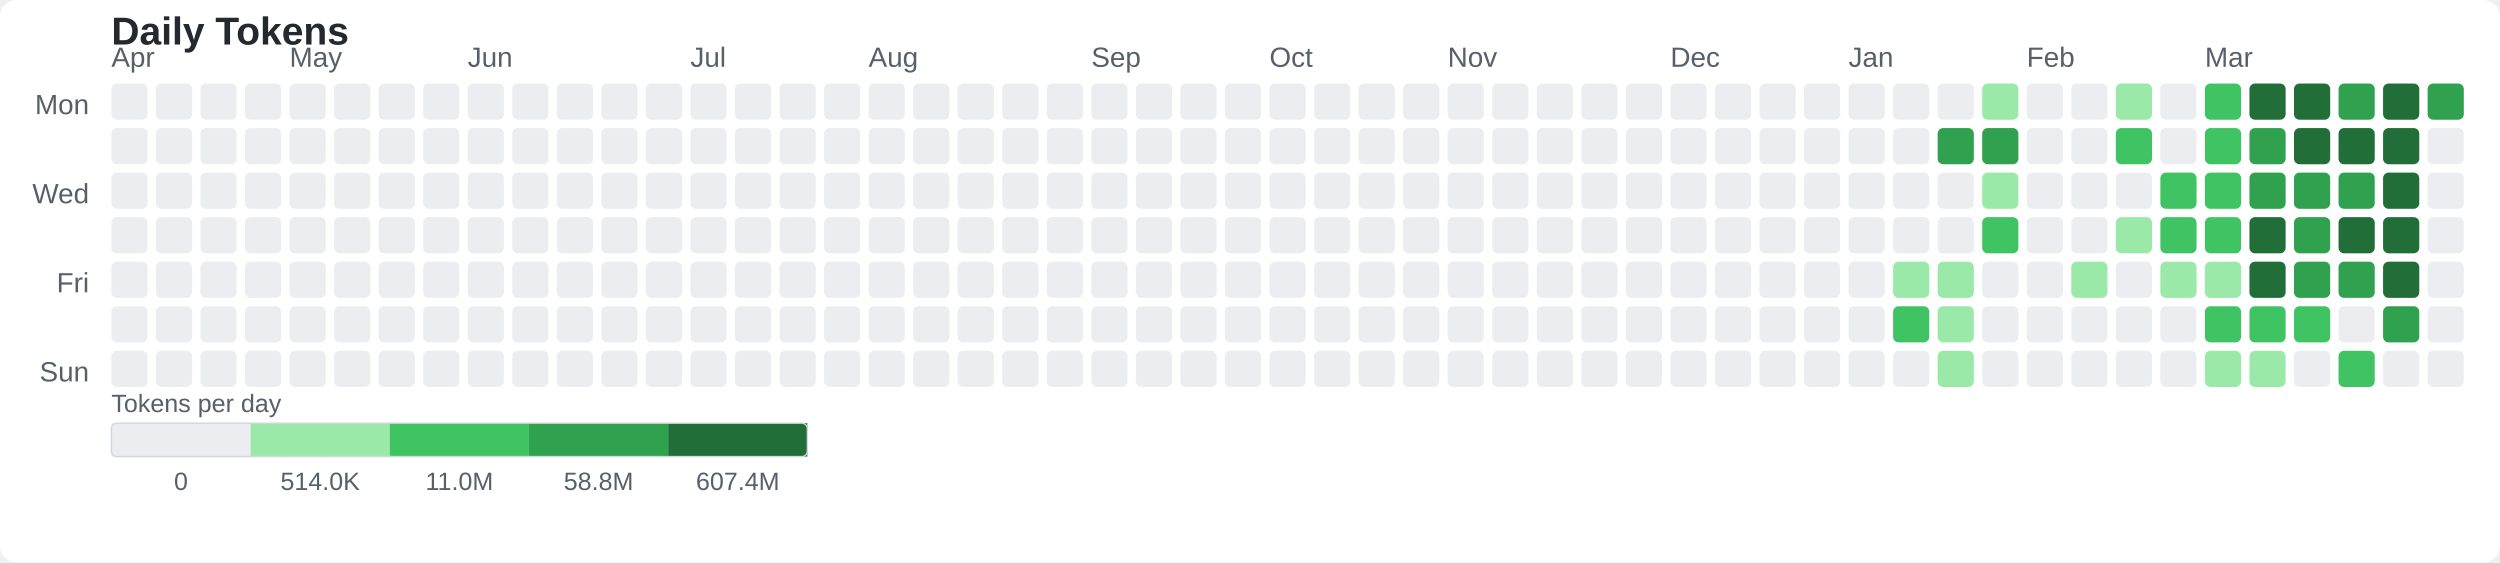
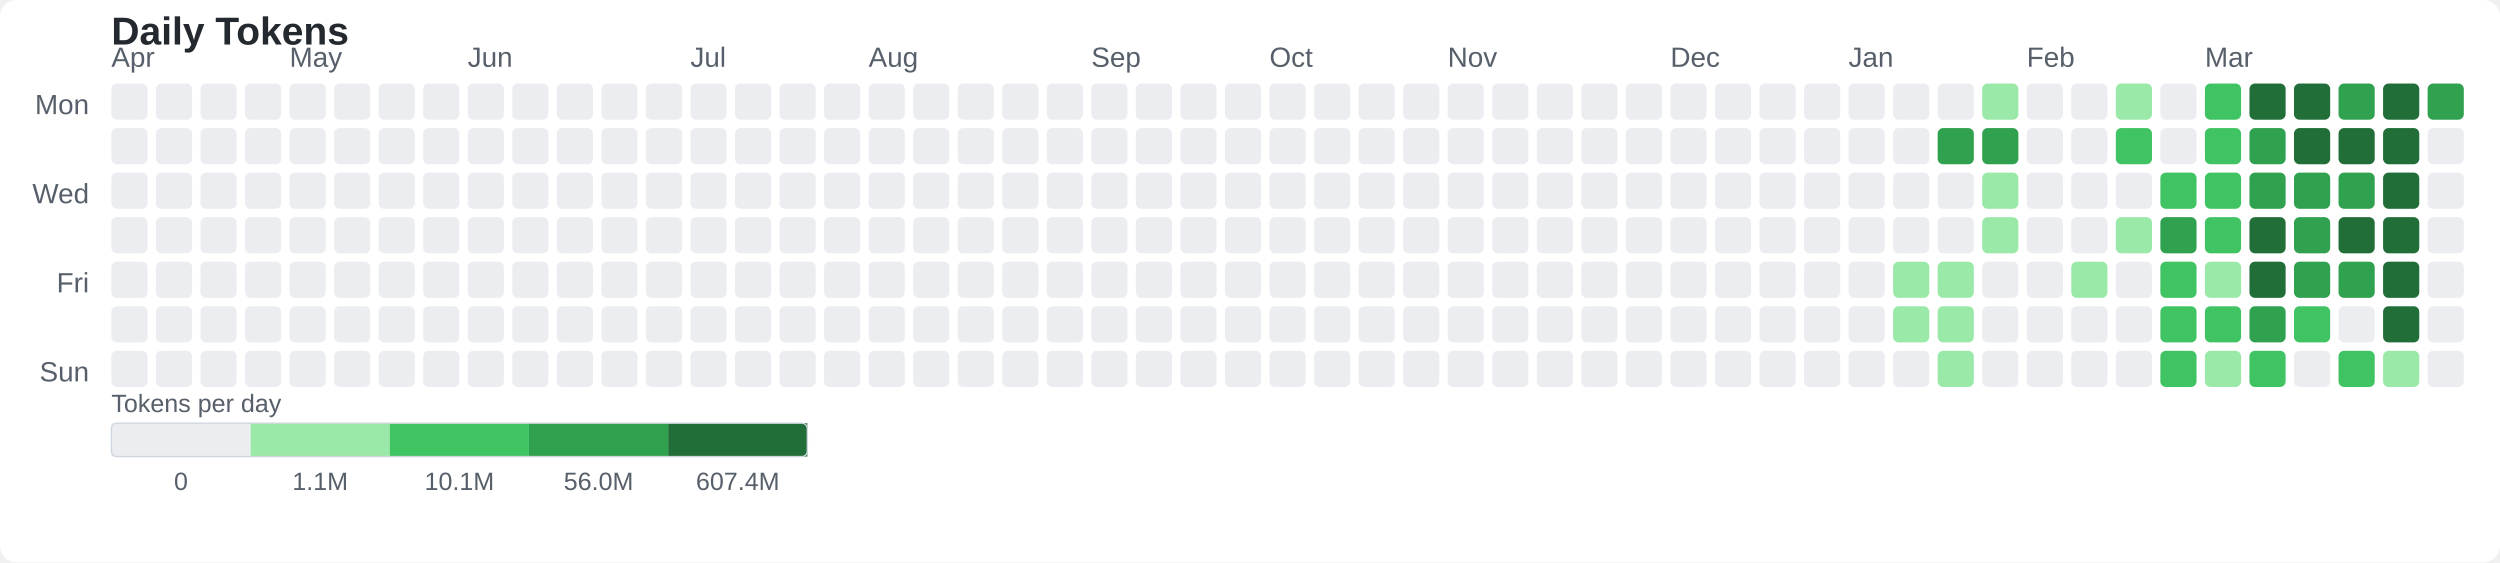
<svg xmlns="http://www.w3.org/2000/svg" width="898" height="202" viewBox="0 0 898 202">
  <rect width="898" height="202" fill="#ffffff" rx="6" />
  <text x="40" y="16" font-family="Arial, sans-serif" font-size="14" fill="#24292f" font-weight="bold">Daily Tokens</text>
  <text x="32" y="41" font-family="Arial, sans-serif" font-size="10" fill="#57606a" text-anchor="end">Mon</text>
  <text x="32" y="73" font-family="Arial, sans-serif" font-size="10" fill="#57606a" text-anchor="end">Wed</text>
  <text x="32" y="105" font-family="Arial, sans-serif" font-size="10" fill="#57606a" text-anchor="end">Fri</text>
  <text x="32" y="137" font-family="Arial, sans-serif" font-size="10" fill="#57606a" text-anchor="end">Sun</text>
  <text x="40" y="24" font-family="Arial, sans-serif" font-size="10" fill="#57606a">Apr</text>
  <text x="104" y="24" font-family="Arial, sans-serif" font-size="10" fill="#57606a">May</text>
  <text x="168" y="24" font-family="Arial, sans-serif" font-size="10" fill="#57606a">Jun</text>
  <text x="248" y="24" font-family="Arial, sans-serif" font-size="10" fill="#57606a">Jul</text>
  <text x="312" y="24" font-family="Arial, sans-serif" font-size="10" fill="#57606a">Aug</text>
  <text x="392" y="24" font-family="Arial, sans-serif" font-size="10" fill="#57606a">Sep</text>
  <text x="456" y="24" font-family="Arial, sans-serif" font-size="10" fill="#57606a">Oct</text>
  <text x="520" y="24" font-family="Arial, sans-serif" font-size="10" fill="#57606a">Nov</text>
  <text x="600" y="24" font-family="Arial, sans-serif" font-size="10" fill="#57606a">Dec</text>
  <text x="664" y="24" font-family="Arial, sans-serif" font-size="10" fill="#57606a">Jan</text>
  <text x="728" y="24" font-family="Arial, sans-serif" font-size="10" fill="#57606a">Feb</text>
  <text x="792" y="24" font-family="Arial, sans-serif" font-size="10" fill="#57606a">Mar</text>
  <rect x="40" y="30" width="13" height="13" rx="2" ry="2" fill="#ebedf0">
    </rect>
  <rect x="40" y="46" width="13" height="13" rx="2" ry="2" fill="#ebedf0">
    </rect>
  <rect x="40" y="62" width="13" height="13" rx="2" ry="2" fill="#ebedf0">
    </rect>
  <rect x="40" y="78" width="13" height="13" rx="2" ry="2" fill="#ebedf0">
    </rect>
  <rect x="40" y="94" width="13" height="13" rx="2" ry="2" fill="#ebedf0">
    </rect>
  <rect x="40" y="110" width="13" height="13" rx="2" ry="2" fill="#ebedf0">
    </rect>
  <rect x="40" y="126" width="13" height="13" rx="2" ry="2" fill="#ebedf0">
    </rect>
  <rect x="56" y="30" width="13" height="13" rx="2" ry="2" fill="#ebedf0">
    </rect>
  <rect x="56" y="46" width="13" height="13" rx="2" ry="2" fill="#ebedf0">
    </rect>
  <rect x="56" y="62" width="13" height="13" rx="2" ry="2" fill="#ebedf0">
    </rect>
  <rect x="56" y="78" width="13" height="13" rx="2" ry="2" fill="#ebedf0">
    </rect>
  <rect x="56" y="94" width="13" height="13" rx="2" ry="2" fill="#ebedf0">
    </rect>
  <rect x="56" y="110" width="13" height="13" rx="2" ry="2" fill="#ebedf0">
    </rect>
  <rect x="56" y="126" width="13" height="13" rx="2" ry="2" fill="#ebedf0">
    </rect>
  <rect x="72" y="30" width="13" height="13" rx="2" ry="2" fill="#ebedf0">
    </rect>
  <rect x="72" y="46" width="13" height="13" rx="2" ry="2" fill="#ebedf0">
    </rect>
  <rect x="72" y="62" width="13" height="13" rx="2" ry="2" fill="#ebedf0">
    </rect>
  <rect x="72" y="78" width="13" height="13" rx="2" ry="2" fill="#ebedf0">
    </rect>
  <rect x="72" y="94" width="13" height="13" rx="2" ry="2" fill="#ebedf0">
    </rect>
  <rect x="72" y="110" width="13" height="13" rx="2" ry="2" fill="#ebedf0">
    </rect>
  <rect x="72" y="126" width="13" height="13" rx="2" ry="2" fill="#ebedf0">
    </rect>
  <rect x="88" y="30" width="13" height="13" rx="2" ry="2" fill="#ebedf0">
    </rect>
  <rect x="88" y="46" width="13" height="13" rx="2" ry="2" fill="#ebedf0">
    </rect>
  <rect x="88" y="62" width="13" height="13" rx="2" ry="2" fill="#ebedf0">
    </rect>
  <rect x="88" y="78" width="13" height="13" rx="2" ry="2" fill="#ebedf0">
    </rect>
  <rect x="88" y="94" width="13" height="13" rx="2" ry="2" fill="#ebedf0">
    </rect>
  <rect x="88" y="110" width="13" height="13" rx="2" ry="2" fill="#ebedf0">
    </rect>
  <rect x="88" y="126" width="13" height="13" rx="2" ry="2" fill="#ebedf0">
    </rect>
  <rect x="104" y="30" width="13" height="13" rx="2" ry="2" fill="#ebedf0">
    </rect>
  <rect x="104" y="46" width="13" height="13" rx="2" ry="2" fill="#ebedf0">
    </rect>
  <rect x="104" y="62" width="13" height="13" rx="2" ry="2" fill="#ebedf0">
    </rect>
  <rect x="104" y="78" width="13" height="13" rx="2" ry="2" fill="#ebedf0">
    </rect>
  <rect x="104" y="94" width="13" height="13" rx="2" ry="2" fill="#ebedf0">
    </rect>
  <rect x="104" y="110" width="13" height="13" rx="2" ry="2" fill="#ebedf0">
    </rect>
  <rect x="104" y="126" width="13" height="13" rx="2" ry="2" fill="#ebedf0">
    </rect>
  <rect x="120" y="30" width="13" height="13" rx="2" ry="2" fill="#ebedf0">
    </rect>
  <rect x="120" y="46" width="13" height="13" rx="2" ry="2" fill="#ebedf0">
    </rect>
  <rect x="120" y="62" width="13" height="13" rx="2" ry="2" fill="#ebedf0">
    </rect>
  <rect x="120" y="78" width="13" height="13" rx="2" ry="2" fill="#ebedf0">
    </rect>
  <rect x="120" y="94" width="13" height="13" rx="2" ry="2" fill="#ebedf0">
    </rect>
  <rect x="120" y="110" width="13" height="13" rx="2" ry="2" fill="#ebedf0">
    </rect>
  <rect x="120" y="126" width="13" height="13" rx="2" ry="2" fill="#ebedf0">
    </rect>
  <rect x="136" y="30" width="13" height="13" rx="2" ry="2" fill="#ebedf0">
    </rect>
  <rect x="136" y="46" width="13" height="13" rx="2" ry="2" fill="#ebedf0">
    </rect>
  <rect x="136" y="62" width="13" height="13" rx="2" ry="2" fill="#ebedf0">
    </rect>
  <rect x="136" y="78" width="13" height="13" rx="2" ry="2" fill="#ebedf0">
    </rect>
  <rect x="136" y="94" width="13" height="13" rx="2" ry="2" fill="#ebedf0">
    </rect>
  <rect x="136" y="110" width="13" height="13" rx="2" ry="2" fill="#ebedf0">
    </rect>
  <rect x="136" y="126" width="13" height="13" rx="2" ry="2" fill="#ebedf0">
    </rect>
  <rect x="152" y="30" width="13" height="13" rx="2" ry="2" fill="#ebedf0">
    </rect>
  <rect x="152" y="46" width="13" height="13" rx="2" ry="2" fill="#ebedf0">
    </rect>
  <rect x="152" y="62" width="13" height="13" rx="2" ry="2" fill="#ebedf0">
    </rect>
  <rect x="152" y="78" width="13" height="13" rx="2" ry="2" fill="#ebedf0">
    </rect>
  <rect x="152" y="94" width="13" height="13" rx="2" ry="2" fill="#ebedf0">
    </rect>
  <rect x="152" y="110" width="13" height="13" rx="2" ry="2" fill="#ebedf0">
    </rect>
  <rect x="152" y="126" width="13" height="13" rx="2" ry="2" fill="#ebedf0">
    </rect>
  <rect x="168" y="30" width="13" height="13" rx="2" ry="2" fill="#ebedf0">
    </rect>
  <rect x="168" y="46" width="13" height="13" rx="2" ry="2" fill="#ebedf0">
    </rect>
  <rect x="168" y="62" width="13" height="13" rx="2" ry="2" fill="#ebedf0">
    </rect>
  <rect x="168" y="78" width="13" height="13" rx="2" ry="2" fill="#ebedf0">
    </rect>
  <rect x="168" y="94" width="13" height="13" rx="2" ry="2" fill="#ebedf0">
    </rect>
  <rect x="168" y="110" width="13" height="13" rx="2" ry="2" fill="#ebedf0">
    </rect>
  <rect x="168" y="126" width="13" height="13" rx="2" ry="2" fill="#ebedf0">
    </rect>
  <rect x="184" y="30" width="13" height="13" rx="2" ry="2" fill="#ebedf0">
    </rect>
  <rect x="184" y="46" width="13" height="13" rx="2" ry="2" fill="#ebedf0">
    </rect>
  <rect x="184" y="62" width="13" height="13" rx="2" ry="2" fill="#ebedf0">
    </rect>
  <rect x="184" y="78" width="13" height="13" rx="2" ry="2" fill="#ebedf0">
    </rect>
  <rect x="184" y="94" width="13" height="13" rx="2" ry="2" fill="#ebedf0">
    </rect>
  <rect x="184" y="110" width="13" height="13" rx="2" ry="2" fill="#ebedf0">
    </rect>
  <rect x="184" y="126" width="13" height="13" rx="2" ry="2" fill="#ebedf0">
    </rect>
  <rect x="200" y="30" width="13" height="13" rx="2" ry="2" fill="#ebedf0">
    </rect>
  <rect x="200" y="46" width="13" height="13" rx="2" ry="2" fill="#ebedf0">
    </rect>
  <rect x="200" y="62" width="13" height="13" rx="2" ry="2" fill="#ebedf0">
    </rect>
  <rect x="200" y="78" width="13" height="13" rx="2" ry="2" fill="#ebedf0">
    </rect>
  <rect x="200" y="94" width="13" height="13" rx="2" ry="2" fill="#ebedf0">
    </rect>
  <rect x="200" y="110" width="13" height="13" rx="2" ry="2" fill="#ebedf0">
    </rect>
  <rect x="200" y="126" width="13" height="13" rx="2" ry="2" fill="#ebedf0">
    </rect>
  <rect x="216" y="30" width="13" height="13" rx="2" ry="2" fill="#ebedf0">
    </rect>
  <rect x="216" y="46" width="13" height="13" rx="2" ry="2" fill="#ebedf0">
    </rect>
  <rect x="216" y="62" width="13" height="13" rx="2" ry="2" fill="#ebedf0">
    </rect>
  <rect x="216" y="78" width="13" height="13" rx="2" ry="2" fill="#ebedf0">
    </rect>
  <rect x="216" y="94" width="13" height="13" rx="2" ry="2" fill="#ebedf0">
    </rect>
  <rect x="216" y="110" width="13" height="13" rx="2" ry="2" fill="#ebedf0">
    </rect>
  <rect x="216" y="126" width="13" height="13" rx="2" ry="2" fill="#ebedf0">
    </rect>
  <rect x="232" y="30" width="13" height="13" rx="2" ry="2" fill="#ebedf0">
    </rect>
  <rect x="232" y="46" width="13" height="13" rx="2" ry="2" fill="#ebedf0">
    </rect>
  <rect x="232" y="62" width="13" height="13" rx="2" ry="2" fill="#ebedf0">
    </rect>
  <rect x="232" y="78" width="13" height="13" rx="2" ry="2" fill="#ebedf0">
    </rect>
  <rect x="232" y="94" width="13" height="13" rx="2" ry="2" fill="#ebedf0">
    </rect>
  <rect x="232" y="110" width="13" height="13" rx="2" ry="2" fill="#ebedf0">
    </rect>
  <rect x="232" y="126" width="13" height="13" rx="2" ry="2" fill="#ebedf0">
    </rect>
  <rect x="248" y="30" width="13" height="13" rx="2" ry="2" fill="#ebedf0">
    </rect>
  <rect x="248" y="46" width="13" height="13" rx="2" ry="2" fill="#ebedf0">
    </rect>
  <rect x="248" y="62" width="13" height="13" rx="2" ry="2" fill="#ebedf0">
    </rect>
  <rect x="248" y="78" width="13" height="13" rx="2" ry="2" fill="#ebedf0">
    </rect>
  <rect x="248" y="94" width="13" height="13" rx="2" ry="2" fill="#ebedf0">
    </rect>
  <rect x="248" y="110" width="13" height="13" rx="2" ry="2" fill="#ebedf0">
    </rect>
  <rect x="248" y="126" width="13" height="13" rx="2" ry="2" fill="#ebedf0">
    </rect>
  <rect x="264" y="30" width="13" height="13" rx="2" ry="2" fill="#ebedf0">
    </rect>
  <rect x="264" y="46" width="13" height="13" rx="2" ry="2" fill="#ebedf0">
    </rect>
  <rect x="264" y="62" width="13" height="13" rx="2" ry="2" fill="#ebedf0">
    </rect>
  <rect x="264" y="78" width="13" height="13" rx="2" ry="2" fill="#ebedf0">
    </rect>
  <rect x="264" y="94" width="13" height="13" rx="2" ry="2" fill="#ebedf0">
    </rect>
  <rect x="264" y="110" width="13" height="13" rx="2" ry="2" fill="#ebedf0">
    </rect>
  <rect x="264" y="126" width="13" height="13" rx="2" ry="2" fill="#ebedf0">
    </rect>
  <rect x="280" y="30" width="13" height="13" rx="2" ry="2" fill="#ebedf0">
    </rect>
  <rect x="280" y="46" width="13" height="13" rx="2" ry="2" fill="#ebedf0">
    </rect>
  <rect x="280" y="62" width="13" height="13" rx="2" ry="2" fill="#ebedf0">
    </rect>
  <rect x="280" y="78" width="13" height="13" rx="2" ry="2" fill="#ebedf0">
    </rect>
  <rect x="280" y="94" width="13" height="13" rx="2" ry="2" fill="#ebedf0">
    </rect>
  <rect x="280" y="110" width="13" height="13" rx="2" ry="2" fill="#ebedf0">
    </rect>
  <rect x="280" y="126" width="13" height="13" rx="2" ry="2" fill="#ebedf0">
    </rect>
  <rect x="296" y="30" width="13" height="13" rx="2" ry="2" fill="#ebedf0">
    </rect>
  <rect x="296" y="46" width="13" height="13" rx="2" ry="2" fill="#ebedf0">
    </rect>
  <rect x="296" y="62" width="13" height="13" rx="2" ry="2" fill="#ebedf0">
    </rect>
  <rect x="296" y="78" width="13" height="13" rx="2" ry="2" fill="#ebedf0">
    </rect>
  <rect x="296" y="94" width="13" height="13" rx="2" ry="2" fill="#ebedf0">
    </rect>
  <rect x="296" y="110" width="13" height="13" rx="2" ry="2" fill="#ebedf0">
    </rect>
  <rect x="296" y="126" width="13" height="13" rx="2" ry="2" fill="#ebedf0">
    </rect>
  <rect x="312" y="30" width="13" height="13" rx="2" ry="2" fill="#ebedf0">
    </rect>
  <rect x="312" y="46" width="13" height="13" rx="2" ry="2" fill="#ebedf0">
    </rect>
  <rect x="312" y="62" width="13" height="13" rx="2" ry="2" fill="#ebedf0">
    </rect>
  <rect x="312" y="78" width="13" height="13" rx="2" ry="2" fill="#ebedf0">
    </rect>
  <rect x="312" y="94" width="13" height="13" rx="2" ry="2" fill="#ebedf0">
    </rect>
  <rect x="312" y="110" width="13" height="13" rx="2" ry="2" fill="#ebedf0">
    </rect>
  <rect x="312" y="126" width="13" height="13" rx="2" ry="2" fill="#ebedf0">
    </rect>
  <rect x="328" y="30" width="13" height="13" rx="2" ry="2" fill="#ebedf0">
    </rect>
  <rect x="328" y="46" width="13" height="13" rx="2" ry="2" fill="#ebedf0">
    </rect>
  <rect x="328" y="62" width="13" height="13" rx="2" ry="2" fill="#ebedf0">
    </rect>
  <rect x="328" y="78" width="13" height="13" rx="2" ry="2" fill="#ebedf0">
    </rect>
  <rect x="328" y="94" width="13" height="13" rx="2" ry="2" fill="#ebedf0">
    </rect>
  <rect x="328" y="110" width="13" height="13" rx="2" ry="2" fill="#ebedf0">
    </rect>
  <rect x="328" y="126" width="13" height="13" rx="2" ry="2" fill="#ebedf0">
    </rect>
  <rect x="344" y="30" width="13" height="13" rx="2" ry="2" fill="#ebedf0">
    </rect>
  <rect x="344" y="46" width="13" height="13" rx="2" ry="2" fill="#ebedf0">
    </rect>
  <rect x="344" y="62" width="13" height="13" rx="2" ry="2" fill="#ebedf0">
    </rect>
  <rect x="344" y="78" width="13" height="13" rx="2" ry="2" fill="#ebedf0">
    </rect>
  <rect x="344" y="94" width="13" height="13" rx="2" ry="2" fill="#ebedf0">
    </rect>
  <rect x="344" y="110" width="13" height="13" rx="2" ry="2" fill="#ebedf0">
    </rect>
  <rect x="344" y="126" width="13" height="13" rx="2" ry="2" fill="#ebedf0">
    </rect>
  <rect x="360" y="30" width="13" height="13" rx="2" ry="2" fill="#ebedf0">
    </rect>
  <rect x="360" y="46" width="13" height="13" rx="2" ry="2" fill="#ebedf0">
    </rect>
  <rect x="360" y="62" width="13" height="13" rx="2" ry="2" fill="#ebedf0">
    </rect>
  <rect x="360" y="78" width="13" height="13" rx="2" ry="2" fill="#ebedf0">
    </rect>
  <rect x="360" y="94" width="13" height="13" rx="2" ry="2" fill="#ebedf0">
    </rect>
  <rect x="360" y="110" width="13" height="13" rx="2" ry="2" fill="#ebedf0">
    </rect>
  <rect x="360" y="126" width="13" height="13" rx="2" ry="2" fill="#ebedf0">
    </rect>
  <rect x="376" y="30" width="13" height="13" rx="2" ry="2" fill="#ebedf0">
    </rect>
  <rect x="376" y="46" width="13" height="13" rx="2" ry="2" fill="#ebedf0">
    </rect>
  <rect x="376" y="62" width="13" height="13" rx="2" ry="2" fill="#ebedf0">
    </rect>
  <rect x="376" y="78" width="13" height="13" rx="2" ry="2" fill="#ebedf0">
    </rect>
  <rect x="376" y="94" width="13" height="13" rx="2" ry="2" fill="#ebedf0">
    </rect>
  <rect x="376" y="110" width="13" height="13" rx="2" ry="2" fill="#ebedf0">
    </rect>
  <rect x="376" y="126" width="13" height="13" rx="2" ry="2" fill="#ebedf0">
    </rect>
  <rect x="392" y="30" width="13" height="13" rx="2" ry="2" fill="#ebedf0">
    </rect>
  <rect x="392" y="46" width="13" height="13" rx="2" ry="2" fill="#ebedf0">
    </rect>
  <rect x="392" y="62" width="13" height="13" rx="2" ry="2" fill="#ebedf0">
    </rect>
  <rect x="392" y="78" width="13" height="13" rx="2" ry="2" fill="#ebedf0">
    </rect>
  <rect x="392" y="94" width="13" height="13" rx="2" ry="2" fill="#ebedf0">
    </rect>
  <rect x="392" y="110" width="13" height="13" rx="2" ry="2" fill="#ebedf0">
    </rect>
  <rect x="392" y="126" width="13" height="13" rx="2" ry="2" fill="#ebedf0">
    </rect>
  <rect x="408" y="30" width="13" height="13" rx="2" ry="2" fill="#ebedf0">
    </rect>
  <rect x="408" y="46" width="13" height="13" rx="2" ry="2" fill="#ebedf0">
    </rect>
  <rect x="408" y="62" width="13" height="13" rx="2" ry="2" fill="#ebedf0">
    </rect>
  <rect x="408" y="78" width="13" height="13" rx="2" ry="2" fill="#ebedf0">
    </rect>
  <rect x="408" y="94" width="13" height="13" rx="2" ry="2" fill="#ebedf0">
    </rect>
  <rect x="408" y="110" width="13" height="13" rx="2" ry="2" fill="#ebedf0">
    </rect>
  <rect x="408" y="126" width="13" height="13" rx="2" ry="2" fill="#ebedf0">
    </rect>
  <rect x="424" y="30" width="13" height="13" rx="2" ry="2" fill="#ebedf0">
    </rect>
  <rect x="424" y="46" width="13" height="13" rx="2" ry="2" fill="#ebedf0">
    </rect>
  <rect x="424" y="62" width="13" height="13" rx="2" ry="2" fill="#ebedf0">
    </rect>
  <rect x="424" y="78" width="13" height="13" rx="2" ry="2" fill="#ebedf0">
    </rect>
  <rect x="424" y="94" width="13" height="13" rx="2" ry="2" fill="#ebedf0">
    </rect>
  <rect x="424" y="110" width="13" height="13" rx="2" ry="2" fill="#ebedf0">
    </rect>
  <rect x="424" y="126" width="13" height="13" rx="2" ry="2" fill="#ebedf0">
    </rect>
  <rect x="440" y="30" width="13" height="13" rx="2" ry="2" fill="#ebedf0">
    </rect>
  <rect x="440" y="46" width="13" height="13" rx="2" ry="2" fill="#ebedf0">
    </rect>
  <rect x="440" y="62" width="13" height="13" rx="2" ry="2" fill="#ebedf0">
    </rect>
  <rect x="440" y="78" width="13" height="13" rx="2" ry="2" fill="#ebedf0">
    </rect>
  <rect x="440" y="94" width="13" height="13" rx="2" ry="2" fill="#ebedf0">
    </rect>
  <rect x="440" y="110" width="13" height="13" rx="2" ry="2" fill="#ebedf0">
    </rect>
  <rect x="440" y="126" width="13" height="13" rx="2" ry="2" fill="#ebedf0">
    </rect>
  <rect x="456" y="30" width="13" height="13" rx="2" ry="2" fill="#ebedf0">
    </rect>
  <rect x="456" y="46" width="13" height="13" rx="2" ry="2" fill="#ebedf0">
    </rect>
  <rect x="456" y="62" width="13" height="13" rx="2" ry="2" fill="#ebedf0">
    </rect>
  <rect x="456" y="78" width="13" height="13" rx="2" ry="2" fill="#ebedf0">
    </rect>
  <rect x="456" y="94" width="13" height="13" rx="2" ry="2" fill="#ebedf0">
    </rect>
  <rect x="456" y="110" width="13" height="13" rx="2" ry="2" fill="#ebedf0">
    </rect>
  <rect x="456" y="126" width="13" height="13" rx="2" ry="2" fill="#ebedf0">
    </rect>
  <rect x="472" y="30" width="13" height="13" rx="2" ry="2" fill="#ebedf0">
    </rect>
  <rect x="472" y="46" width="13" height="13" rx="2" ry="2" fill="#ebedf0">
    </rect>
  <rect x="472" y="62" width="13" height="13" rx="2" ry="2" fill="#ebedf0">
    </rect>
  <rect x="472" y="78" width="13" height="13" rx="2" ry="2" fill="#ebedf0">
    </rect>
  <rect x="472" y="94" width="13" height="13" rx="2" ry="2" fill="#ebedf0">
    </rect>
  <rect x="472" y="110" width="13" height="13" rx="2" ry="2" fill="#ebedf0">
    </rect>
  <rect x="472" y="126" width="13" height="13" rx="2" ry="2" fill="#ebedf0">
    </rect>
  <rect x="488" y="30" width="13" height="13" rx="2" ry="2" fill="#ebedf0">
    </rect>
  <rect x="488" y="46" width="13" height="13" rx="2" ry="2" fill="#ebedf0">
    </rect>
  <rect x="488" y="62" width="13" height="13" rx="2" ry="2" fill="#ebedf0">
    </rect>
  <rect x="488" y="78" width="13" height="13" rx="2" ry="2" fill="#ebedf0">
    </rect>
  <rect x="488" y="94" width="13" height="13" rx="2" ry="2" fill="#ebedf0">
    </rect>
  <rect x="488" y="110" width="13" height="13" rx="2" ry="2" fill="#ebedf0">
    </rect>
  <rect x="488" y="126" width="13" height="13" rx="2" ry="2" fill="#ebedf0">
    </rect>
  <rect x="504" y="30" width="13" height="13" rx="2" ry="2" fill="#ebedf0">
    </rect>
  <rect x="504" y="46" width="13" height="13" rx="2" ry="2" fill="#ebedf0">
    </rect>
  <rect x="504" y="62" width="13" height="13" rx="2" ry="2" fill="#ebedf0">
    </rect>
  <rect x="504" y="78" width="13" height="13" rx="2" ry="2" fill="#ebedf0">
    </rect>
  <rect x="504" y="94" width="13" height="13" rx="2" ry="2" fill="#ebedf0">
    </rect>
  <rect x="504" y="110" width="13" height="13" rx="2" ry="2" fill="#ebedf0">
    </rect>
  <rect x="504" y="126" width="13" height="13" rx="2" ry="2" fill="#ebedf0">
    </rect>
  <rect x="520" y="30" width="13" height="13" rx="2" ry="2" fill="#ebedf0">
    </rect>
  <rect x="520" y="46" width="13" height="13" rx="2" ry="2" fill="#ebedf0">
    </rect>
  <rect x="520" y="62" width="13" height="13" rx="2" ry="2" fill="#ebedf0">
    </rect>
  <rect x="520" y="78" width="13" height="13" rx="2" ry="2" fill="#ebedf0">
    </rect>
  <rect x="520" y="94" width="13" height="13" rx="2" ry="2" fill="#ebedf0">
    </rect>
  <rect x="520" y="110" width="13" height="13" rx="2" ry="2" fill="#ebedf0">
    </rect>
  <rect x="520" y="126" width="13" height="13" rx="2" ry="2" fill="#ebedf0">
    </rect>
  <rect x="536" y="30" width="13" height="13" rx="2" ry="2" fill="#ebedf0">
    </rect>
  <rect x="536" y="46" width="13" height="13" rx="2" ry="2" fill="#ebedf0">
    </rect>
  <rect x="536" y="62" width="13" height="13" rx="2" ry="2" fill="#ebedf0">
    </rect>
  <rect x="536" y="78" width="13" height="13" rx="2" ry="2" fill="#ebedf0">
    </rect>
  <rect x="536" y="94" width="13" height="13" rx="2" ry="2" fill="#ebedf0">
    </rect>
  <rect x="536" y="110" width="13" height="13" rx="2" ry="2" fill="#ebedf0">
    </rect>
  <rect x="536" y="126" width="13" height="13" rx="2" ry="2" fill="#ebedf0">
    </rect>
  <rect x="552" y="30" width="13" height="13" rx="2" ry="2" fill="#ebedf0">
    </rect>
  <rect x="552" y="46" width="13" height="13" rx="2" ry="2" fill="#ebedf0">
    </rect>
  <rect x="552" y="62" width="13" height="13" rx="2" ry="2" fill="#ebedf0">
    </rect>
  <rect x="552" y="78" width="13" height="13" rx="2" ry="2" fill="#ebedf0">
    </rect>
  <rect x="552" y="94" width="13" height="13" rx="2" ry="2" fill="#ebedf0">
    </rect>
  <rect x="552" y="110" width="13" height="13" rx="2" ry="2" fill="#ebedf0">
    </rect>
  <rect x="552" y="126" width="13" height="13" rx="2" ry="2" fill="#ebedf0">
    </rect>
  <rect x="568" y="30" width="13" height="13" rx="2" ry="2" fill="#ebedf0">
    </rect>
  <rect x="568" y="46" width="13" height="13" rx="2" ry="2" fill="#ebedf0">
    </rect>
  <rect x="568" y="62" width="13" height="13" rx="2" ry="2" fill="#ebedf0">
    </rect>
  <rect x="568" y="78" width="13" height="13" rx="2" ry="2" fill="#ebedf0">
    </rect>
  <rect x="568" y="94" width="13" height="13" rx="2" ry="2" fill="#ebedf0">
    </rect>
  <rect x="568" y="110" width="13" height="13" rx="2" ry="2" fill="#ebedf0">
    </rect>
  <rect x="568" y="126" width="13" height="13" rx="2" ry="2" fill="#ebedf0">
    </rect>
  <rect x="584" y="30" width="13" height="13" rx="2" ry="2" fill="#ebedf0">
    </rect>
  <rect x="584" y="46" width="13" height="13" rx="2" ry="2" fill="#ebedf0">
    </rect>
  <rect x="584" y="62" width="13" height="13" rx="2" ry="2" fill="#ebedf0">
    </rect>
  <rect x="584" y="78" width="13" height="13" rx="2" ry="2" fill="#ebedf0">
    </rect>
  <rect x="584" y="94" width="13" height="13" rx="2" ry="2" fill="#ebedf0">
    </rect>
  <rect x="584" y="110" width="13" height="13" rx="2" ry="2" fill="#ebedf0">
    </rect>
  <rect x="584" y="126" width="13" height="13" rx="2" ry="2" fill="#ebedf0">
    </rect>
  <rect x="600" y="30" width="13" height="13" rx="2" ry="2" fill="#ebedf0">
    </rect>
  <rect x="600" y="46" width="13" height="13" rx="2" ry="2" fill="#ebedf0">
    </rect>
  <rect x="600" y="62" width="13" height="13" rx="2" ry="2" fill="#ebedf0">
    </rect>
  <rect x="600" y="78" width="13" height="13" rx="2" ry="2" fill="#ebedf0">
    </rect>
  <rect x="600" y="94" width="13" height="13" rx="2" ry="2" fill="#ebedf0">
    </rect>
  <rect x="600" y="110" width="13" height="13" rx="2" ry="2" fill="#ebedf0">
    </rect>
  <rect x="600" y="126" width="13" height="13" rx="2" ry="2" fill="#ebedf0">
    </rect>
  <rect x="616" y="30" width="13" height="13" rx="2" ry="2" fill="#ebedf0">
    </rect>
  <rect x="616" y="46" width="13" height="13" rx="2" ry="2" fill="#ebedf0">
    </rect>
  <rect x="616" y="62" width="13" height="13" rx="2" ry="2" fill="#ebedf0">
    </rect>
  <rect x="616" y="78" width="13" height="13" rx="2" ry="2" fill="#ebedf0">
    </rect>
  <rect x="616" y="94" width="13" height="13" rx="2" ry="2" fill="#ebedf0">
    </rect>
  <rect x="616" y="110" width="13" height="13" rx="2" ry="2" fill="#ebedf0">
    </rect>
  <rect x="616" y="126" width="13" height="13" rx="2" ry="2" fill="#ebedf0">
    </rect>
  <rect x="632" y="30" width="13" height="13" rx="2" ry="2" fill="#ebedf0">
    </rect>
  <rect x="632" y="46" width="13" height="13" rx="2" ry="2" fill="#ebedf0">
    </rect>
  <rect x="632" y="62" width="13" height="13" rx="2" ry="2" fill="#ebedf0">
    </rect>
  <rect x="632" y="78" width="13" height="13" rx="2" ry="2" fill="#ebedf0">
    </rect>
  <rect x="632" y="94" width="13" height="13" rx="2" ry="2" fill="#ebedf0">
    </rect>
  <rect x="632" y="110" width="13" height="13" rx="2" ry="2" fill="#ebedf0">
    </rect>
  <rect x="632" y="126" width="13" height="13" rx="2" ry="2" fill="#ebedf0">
    </rect>
  <rect x="648" y="30" width="13" height="13" rx="2" ry="2" fill="#ebedf0">
    </rect>
  <rect x="648" y="46" width="13" height="13" rx="2" ry="2" fill="#ebedf0">
    </rect>
  <rect x="648" y="62" width="13" height="13" rx="2" ry="2" fill="#ebedf0">
    </rect>
  <rect x="648" y="78" width="13" height="13" rx="2" ry="2" fill="#ebedf0">
    </rect>
  <rect x="648" y="94" width="13" height="13" rx="2" ry="2" fill="#ebedf0">
    </rect>
  <rect x="648" y="110" width="13" height="13" rx="2" ry="2" fill="#ebedf0">
    </rect>
  <rect x="648" y="126" width="13" height="13" rx="2" ry="2" fill="#ebedf0">
    </rect>
  <rect x="664" y="30" width="13" height="13" rx="2" ry="2" fill="#ebedf0">
    </rect>
  <rect x="664" y="46" width="13" height="13" rx="2" ry="2" fill="#ebedf0">
    </rect>
  <rect x="664" y="62" width="13" height="13" rx="2" ry="2" fill="#ebedf0">
    </rect>
  <rect x="664" y="78" width="13" height="13" rx="2" ry="2" fill="#ebedf0">
    </rect>
  <rect x="664" y="94" width="13" height="13" rx="2" ry="2" fill="#ebedf0">
    </rect>
  <rect x="664" y="110" width="13" height="13" rx="2" ry="2" fill="#ebedf0">
    </rect>
  <rect x="664" y="126" width="13" height="13" rx="2" ry="2" fill="#ebedf0">
    </rect>
  <rect x="680" y="30" width="13" height="13" rx="2" ry="2" fill="#ebedf0">
    </rect>
  <rect x="680" y="46" width="13" height="13" rx="2" ry="2" fill="#ebedf0">
    </rect>
  <rect x="680" y="62" width="13" height="13" rx="2" ry="2" fill="#ebedf0">
    </rect>
  <rect x="680" y="78" width="13" height="13" rx="2" ry="2" fill="#ebedf0">
    </rect>
  <rect x="680" y="94" width="13" height="13" rx="2" ry="2" fill="#9be9a8">
    </rect>
-   <rect x="680" y="110" width="13" height="13" rx="2" ry="2" fill="#40c463">
+   <rect x="680" y="110" width="13" height="13" rx="2" ry="2" fill="#9be9a8">
    </rect>
  <rect x="680" y="126" width="13" height="13" rx="2" ry="2" fill="#ebedf0">
    </rect>
  <rect x="696" y="30" width="13" height="13" rx="2" ry="2" fill="#ebedf0">
    </rect>
  <rect x="696" y="46" width="13" height="13" rx="2" ry="2" fill="#30a14e">
    </rect>
  <rect x="696" y="62" width="13" height="13" rx="2" ry="2" fill="#ebedf0">
    </rect>
  <rect x="696" y="78" width="13" height="13" rx="2" ry="2" fill="#ebedf0">
    </rect>
  <rect x="696" y="94" width="13" height="13" rx="2" ry="2" fill="#9be9a8">
    </rect>
  <rect x="696" y="110" width="13" height="13" rx="2" ry="2" fill="#9be9a8">
    </rect>
  <rect x="696" y="126" width="13" height="13" rx="2" ry="2" fill="#9be9a8">
    </rect>
  <rect x="712" y="30" width="13" height="13" rx="2" ry="2" fill="#9be9a8">
    </rect>
  <rect x="712" y="46" width="13" height="13" rx="2" ry="2" fill="#30a14e">
    </rect>
  <rect x="712" y="62" width="13" height="13" rx="2" ry="2" fill="#9be9a8">
    </rect>
-   <rect x="712" y="78" width="13" height="13" rx="2" ry="2" fill="#40c463">
+   <rect x="712" y="78" width="13" height="13" rx="2" ry="2" fill="#9be9a8">
    </rect>
  <rect x="712" y="94" width="13" height="13" rx="2" ry="2" fill="#ebedf0">
    </rect>
  <rect x="712" y="110" width="13" height="13" rx="2" ry="2" fill="#ebedf0">
    </rect>
  <rect x="712" y="126" width="13" height="13" rx="2" ry="2" fill="#ebedf0">
    </rect>
  <rect x="728" y="30" width="13" height="13" rx="2" ry="2" fill="#ebedf0">
    </rect>
  <rect x="728" y="46" width="13" height="13" rx="2" ry="2" fill="#ebedf0">
    </rect>
  <rect x="728" y="62" width="13" height="13" rx="2" ry="2" fill="#ebedf0">
    </rect>
  <rect x="728" y="78" width="13" height="13" rx="2" ry="2" fill="#ebedf0">
    </rect>
  <rect x="728" y="94" width="13" height="13" rx="2" ry="2" fill="#ebedf0">
    </rect>
  <rect x="728" y="110" width="13" height="13" rx="2" ry="2" fill="#ebedf0">
    </rect>
  <rect x="728" y="126" width="13" height="13" rx="2" ry="2" fill="#ebedf0">
    </rect>
  <rect x="744" y="30" width="13" height="13" rx="2" ry="2" fill="#ebedf0">
    </rect>
  <rect x="744" y="46" width="13" height="13" rx="2" ry="2" fill="#ebedf0">
    </rect>
  <rect x="744" y="62" width="13" height="13" rx="2" ry="2" fill="#ebedf0">
    </rect>
  <rect x="744" y="78" width="13" height="13" rx="2" ry="2" fill="#ebedf0">
    </rect>
  <rect x="744" y="94" width="13" height="13" rx="2" ry="2" fill="#9be9a8">
    </rect>
  <rect x="744" y="110" width="13" height="13" rx="2" ry="2" fill="#ebedf0">
    </rect>
  <rect x="744" y="126" width="13" height="13" rx="2" ry="2" fill="#ebedf0">
    </rect>
  <rect x="760" y="30" width="13" height="13" rx="2" ry="2" fill="#9be9a8">
    </rect>
  <rect x="760" y="46" width="13" height="13" rx="2" ry="2" fill="#40c463">
    </rect>
  <rect x="760" y="62" width="13" height="13" rx="2" ry="2" fill="#ebedf0">
    </rect>
  <rect x="760" y="78" width="13" height="13" rx="2" ry="2" fill="#9be9a8">
    </rect>
  <rect x="760" y="94" width="13" height="13" rx="2" ry="2" fill="#ebedf0">
    </rect>
  <rect x="760" y="110" width="13" height="13" rx="2" ry="2" fill="#ebedf0">
    </rect>
  <rect x="760" y="126" width="13" height="13" rx="2" ry="2" fill="#ebedf0">
    </rect>
  <rect x="776" y="30" width="13" height="13" rx="2" ry="2" fill="#ebedf0">
    </rect>
  <rect x="776" y="46" width="13" height="13" rx="2" ry="2" fill="#ebedf0">
    </rect>
  <rect x="776" y="62" width="13" height="13" rx="2" ry="2" fill="#40c463">
    </rect>
-   <rect x="776" y="78" width="13" height="13" rx="2" ry="2" fill="#40c463">
-     </rect>
-   <rect x="776" y="94" width="13" height="13" rx="2" ry="2" fill="#9be9a8">
-     </rect>
-   <rect x="776" y="110" width="13" height="13" rx="2" ry="2" fill="#ebedf0">
-     </rect>
-   <rect x="776" y="126" width="13" height="13" rx="2" ry="2" fill="#ebedf0">
+   <rect x="776" y="78" width="13" height="13" rx="2" ry="2" fill="#30a14e">
+     </rect>
+   <rect x="776" y="94" width="13" height="13" rx="2" ry="2" fill="#40c463">
+     </rect>
+   <rect x="776" y="110" width="13" height="13" rx="2" ry="2" fill="#40c463">
+     </rect>
+   <rect x="776" y="126" width="13" height="13" rx="2" ry="2" fill="#40c463">
    </rect>
  <rect x="792" y="30" width="13" height="13" rx="2" ry="2" fill="#40c463">
    </rect>
  <rect x="792" y="46" width="13" height="13" rx="2" ry="2" fill="#40c463">
    </rect>
  <rect x="792" y="62" width="13" height="13" rx="2" ry="2" fill="#40c463">
    </rect>
  <rect x="792" y="78" width="13" height="13" rx="2" ry="2" fill="#40c463">
    </rect>
  <rect x="792" y="94" width="13" height="13" rx="2" ry="2" fill="#9be9a8">
    </rect>
  <rect x="792" y="110" width="13" height="13" rx="2" ry="2" fill="#40c463">
    </rect>
  <rect x="792" y="126" width="13" height="13" rx="2" ry="2" fill="#9be9a8">
    </rect>
  <rect x="808" y="30" width="13" height="13" rx="2" ry="2" fill="#216e39">
    </rect>
  <rect x="808" y="46" width="13" height="13" rx="2" ry="2" fill="#30a14e">
    </rect>
  <rect x="808" y="62" width="13" height="13" rx="2" ry="2" fill="#30a14e">
    </rect>
  <rect x="808" y="78" width="13" height="13" rx="2" ry="2" fill="#216e39">
    </rect>
  <rect x="808" y="94" width="13" height="13" rx="2" ry="2" fill="#216e39">
    </rect>
-   <rect x="808" y="110" width="13" height="13" rx="2" ry="2" fill="#40c463">
-     </rect>
-   <rect x="808" y="126" width="13" height="13" rx="2" ry="2" fill="#9be9a8">
+   <rect x="808" y="110" width="13" height="13" rx="2" ry="2" fill="#30a14e">
+     </rect>
+   <rect x="808" y="126" width="13" height="13" rx="2" ry="2" fill="#40c463">
    </rect>
  <rect x="824" y="30" width="13" height="13" rx="2" ry="2" fill="#216e39">
    </rect>
  <rect x="824" y="46" width="13" height="13" rx="2" ry="2" fill="#216e39">
    </rect>
  <rect x="824" y="62" width="13" height="13" rx="2" ry="2" fill="#30a14e">
    </rect>
  <rect x="824" y="78" width="13" height="13" rx="2" ry="2" fill="#30a14e">
    </rect>
  <rect x="824" y="94" width="13" height="13" rx="2" ry="2" fill="#30a14e">
    </rect>
  <rect x="824" y="110" width="13" height="13" rx="2" ry="2" fill="#40c463">
    </rect>
  <rect x="824" y="126" width="13" height="13" rx="2" ry="2" fill="#ebedf0">
    </rect>
  <rect x="840" y="30" width="13" height="13" rx="2" ry="2" fill="#30a14e">
    </rect>
  <rect x="840" y="46" width="13" height="13" rx="2" ry="2" fill="#216e39">
    </rect>
  <rect x="840" y="62" width="13" height="13" rx="2" ry="2" fill="#30a14e">
    </rect>
  <rect x="840" y="78" width="13" height="13" rx="2" ry="2" fill="#216e39">
    </rect>
  <rect x="840" y="94" width="13" height="13" rx="2" ry="2" fill="#30a14e">
    </rect>
  <rect x="840" y="110" width="13" height="13" rx="2" ry="2" fill="#ebedf0">
    </rect>
  <rect x="840" y="126" width="13" height="13" rx="2" ry="2" fill="#40c463">
    </rect>
  <rect x="856" y="30" width="13" height="13" rx="2" ry="2" fill="#216e39">
    </rect>
  <rect x="856" y="46" width="13" height="13" rx="2" ry="2" fill="#216e39">
    </rect>
  <rect x="856" y="62" width="13" height="13" rx="2" ry="2" fill="#216e39">
    </rect>
  <rect x="856" y="78" width="13" height="13" rx="2" ry="2" fill="#216e39">
    </rect>
  <rect x="856" y="94" width="13" height="13" rx="2" ry="2" fill="#216e39">
    </rect>
-   <rect x="856" y="110" width="13" height="13" rx="2" ry="2" fill="#30a14e">
-     </rect>
-   <rect x="856" y="126" width="13" height="13" rx="2" ry="2" fill="#ebedf0">
+   <rect x="856" y="110" width="13" height="13" rx="2" ry="2" fill="#216e39">
+     </rect>
+   <rect x="856" y="126" width="13" height="13" rx="2" ry="2" fill="#9be9a8">
    </rect>
  <rect x="872" y="30" width="13" height="13" rx="2" ry="2" fill="#30a14e">
    </rect>
  <rect x="872" y="46" width="13" height="13" rx="2" ry="2" fill="#ebedf0" />
  <rect x="872" y="62" width="13" height="13" rx="2" ry="2" fill="#ebedf0" />
  <rect x="872" y="78" width="13" height="13" rx="2" ry="2" fill="#ebedf0" />
  <rect x="872" y="94" width="13" height="13" rx="2" ry="2" fill="#ebedf0" />
  <rect x="872" y="110" width="13" height="13" rx="2" ry="2" fill="#ebedf0" />
  <rect x="872" y="126" width="13" height="13" rx="2" ry="2" fill="#ebedf0" />
  <rect x="40" y="152" width="50" height="12" fill="#ebedf0" />
  <rect x="90" y="152" width="50" height="12" fill="#9be9a8" />
  <rect x="140" y="152" width="50" height="12" fill="#40c463" />
  <rect x="190" y="152" width="50" height="12" fill="#30a14e" />
  <rect x="240" y="152" width="50" height="12" fill="#216e39" />
  <rect x="40" y="152" width="250" height="12" fill="none" stroke="#d0d7de" stroke-width="0.5" rx="2" />
  <text x="65" y="176" font-family="Arial, sans-serif" font-size="9" fill="#57606a" text-anchor="middle">0</text>
-   <text x="115" y="176" font-family="Arial, sans-serif" font-size="9" fill="#57606a" text-anchor="middle">514.0K</text>
-   <text x="165" y="176" font-family="Arial, sans-serif" font-size="9" fill="#57606a" text-anchor="middle">11.0M</text>
-   <text x="215" y="176" font-family="Arial, sans-serif" font-size="9" fill="#57606a" text-anchor="middle">58.8M</text>
+   <text x="115" y="176" font-family="Arial, sans-serif" font-size="9" fill="#57606a" text-anchor="middle">1.1M</text>
+   <text x="165" y="176" font-family="Arial, sans-serif" font-size="9" fill="#57606a" text-anchor="middle">10.1M</text>
+   <text x="215" y="176" font-family="Arial, sans-serif" font-size="9" fill="#57606a" text-anchor="middle">56.0M</text>
  <text x="265" y="176" font-family="Arial, sans-serif" font-size="9" fill="#57606a" text-anchor="middle">607.4M</text>
  <text x="40" y="148" font-family="Arial, sans-serif" font-size="9" fill="#57606a">Tokens per day</text>
</svg>
